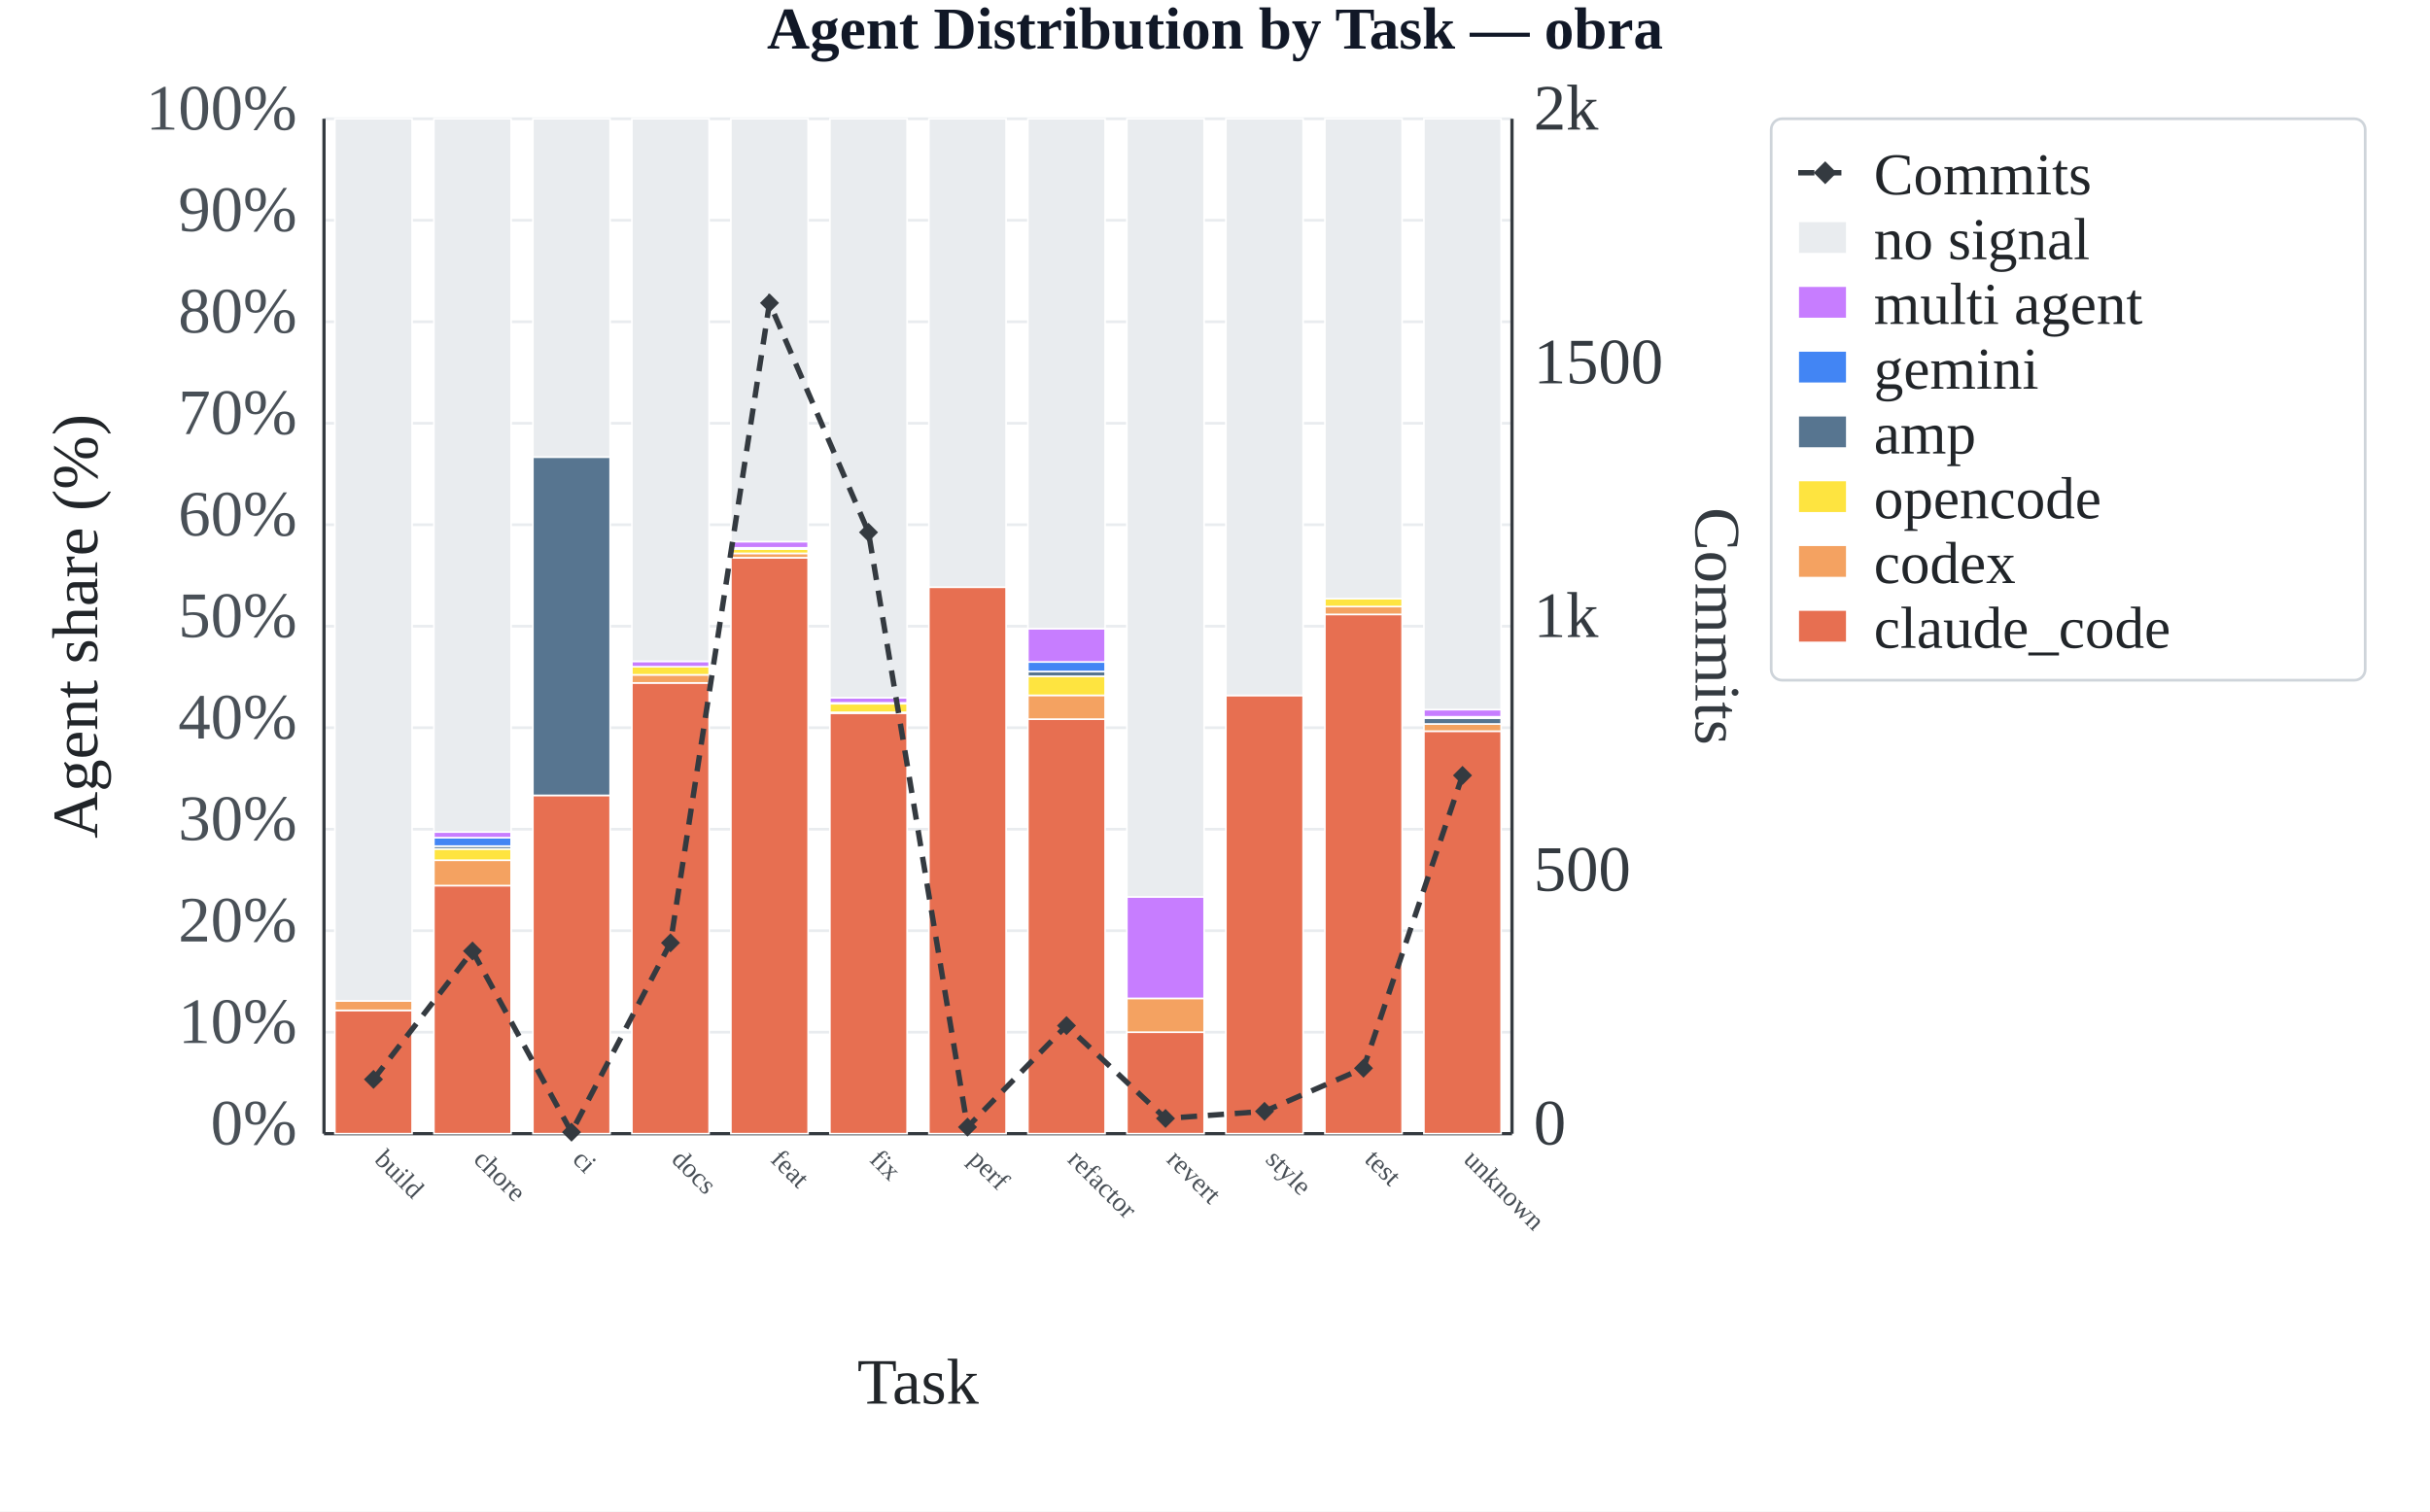
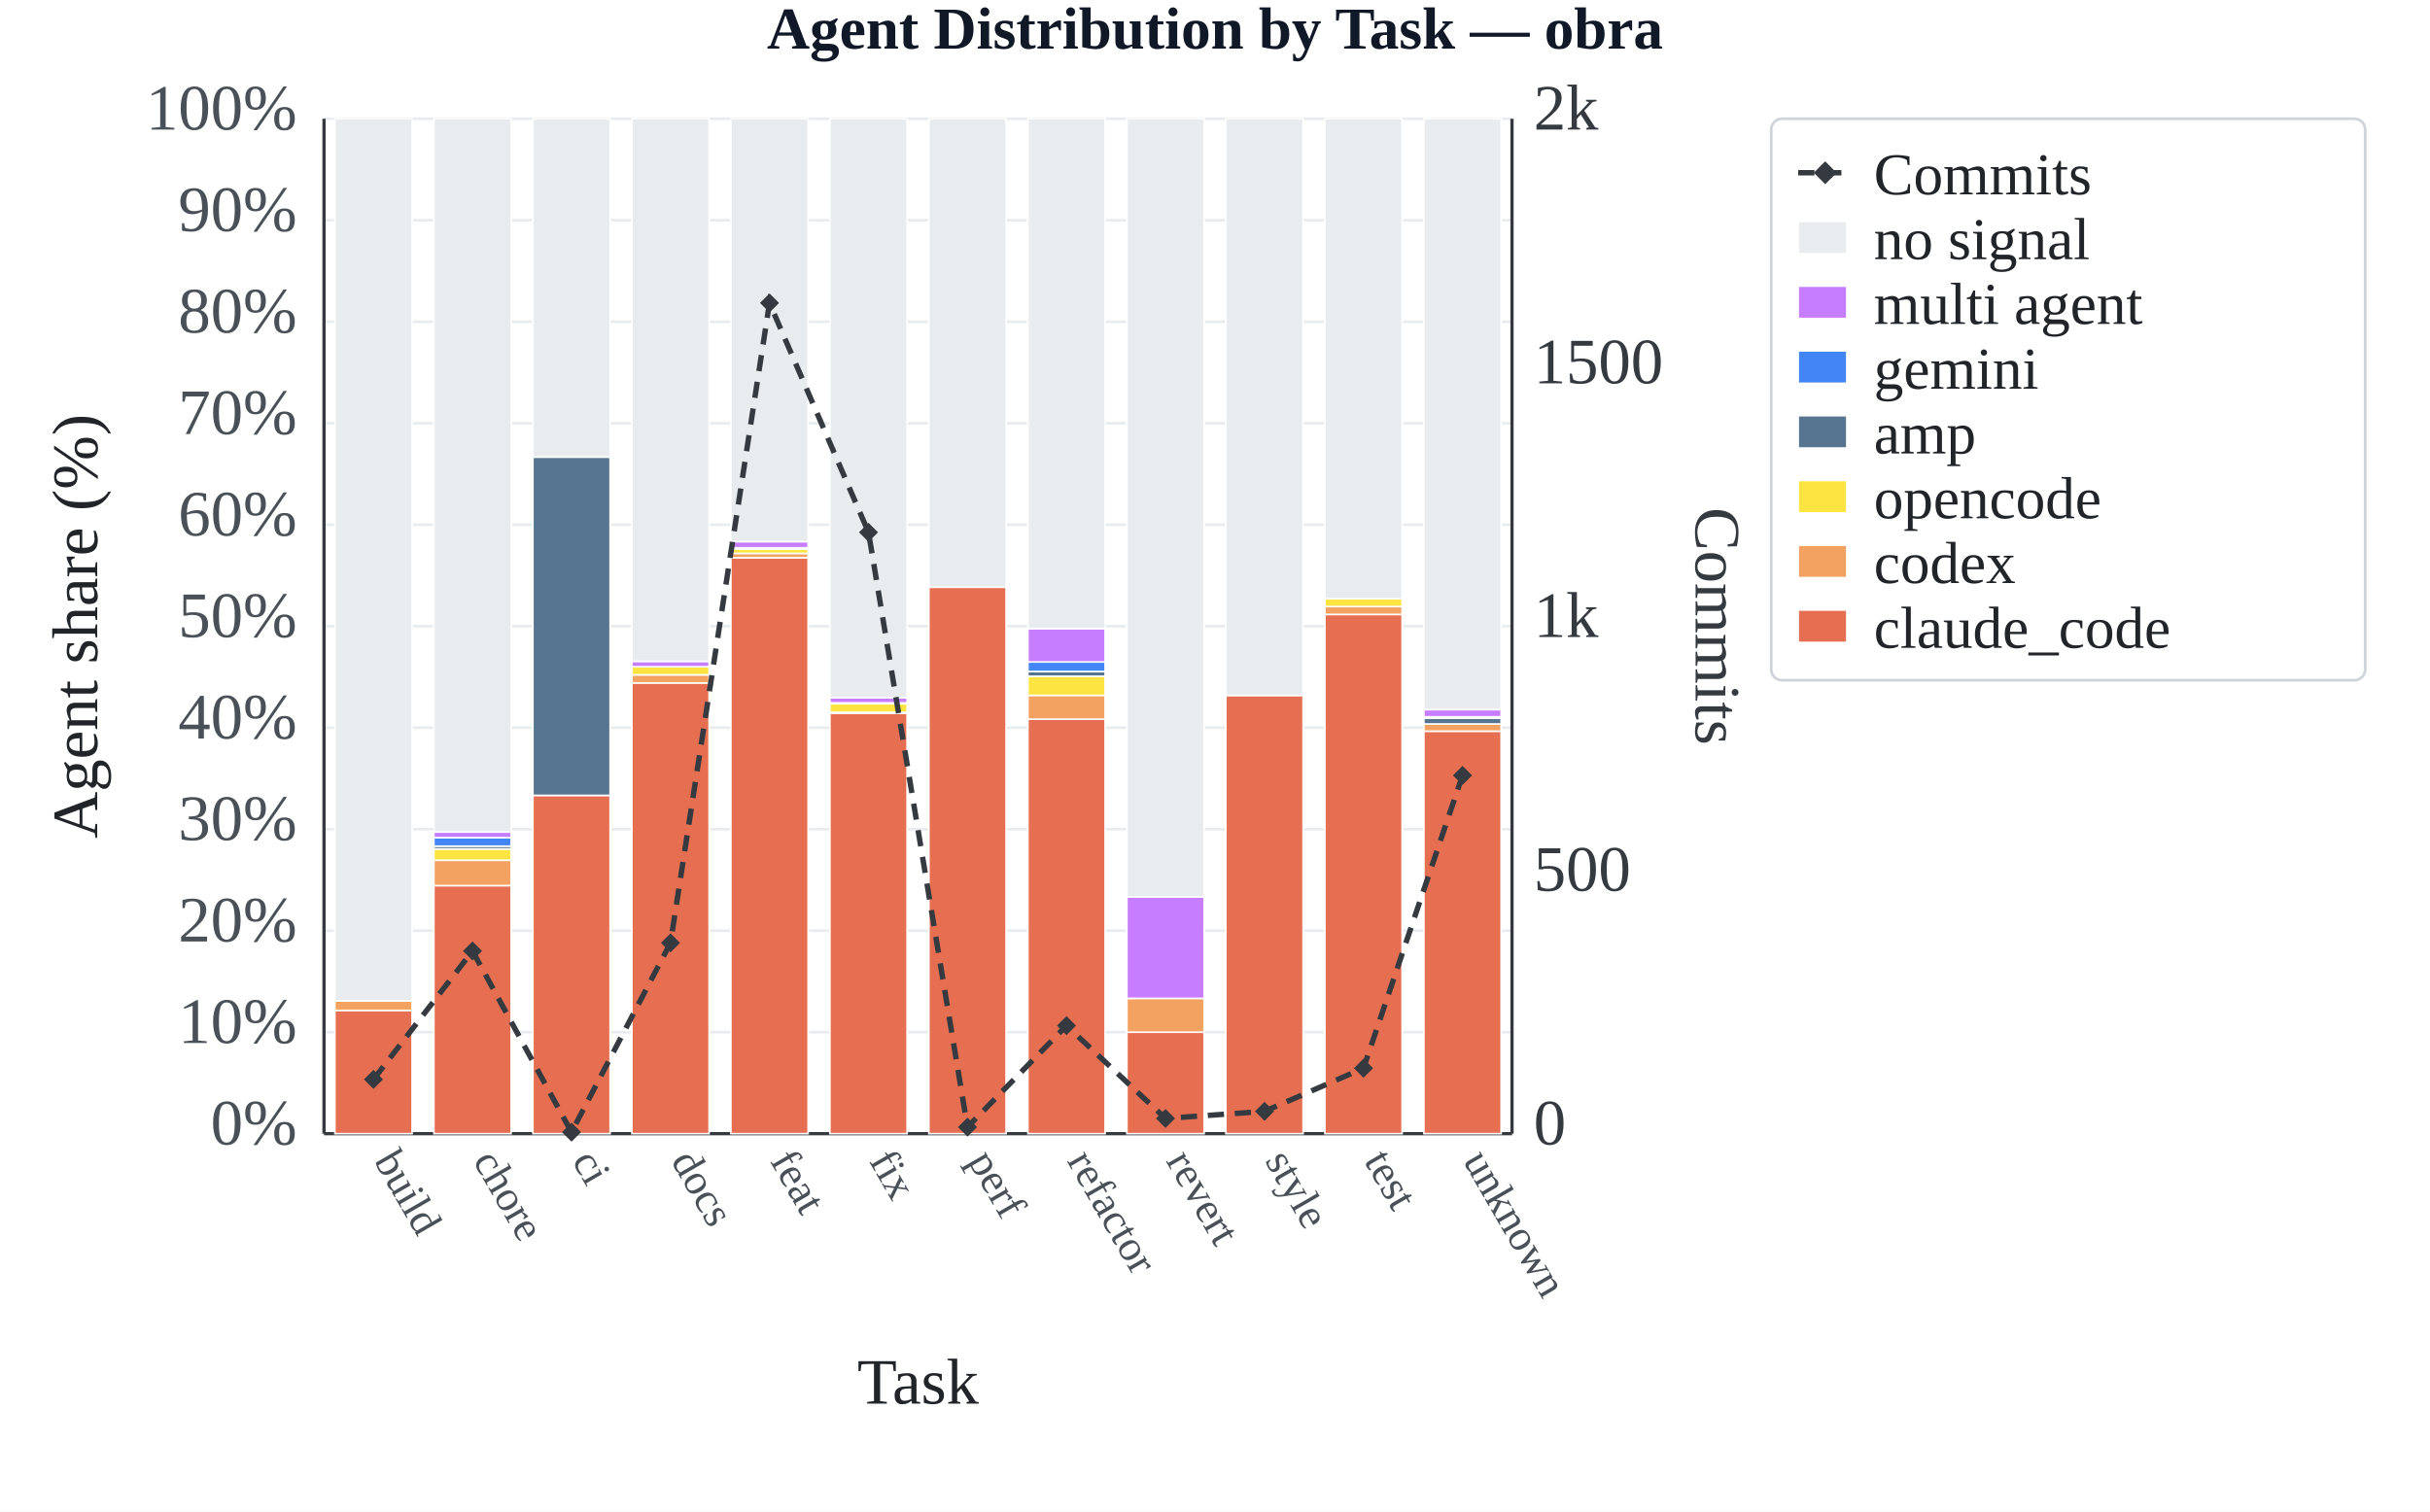
<svg xmlns="http://www.w3.org/2000/svg" width="900" height="560" viewBox="0 0 900 560">
  <rect width="100%" height="100%" fill="white" />
  <line x1="120.00" y1="420.00" x2="560.00" y2="420.00" stroke="#e9ecef" stroke-width="1" />
  <text x="110.00" y="424.00" text-anchor="end" font-size="24" fill="#495057">0%</text>
  <line x1="120.00" y1="382.40" x2="560.00" y2="382.40" stroke="#e9ecef" stroke-width="1" />
  <text x="110.00" y="386.40" text-anchor="end" font-size="24" fill="#495057">10%</text>
  <line x1="120.00" y1="344.80" x2="560.00" y2="344.80" stroke="#e9ecef" stroke-width="1" />
  <text x="110.00" y="348.80" text-anchor="end" font-size="24" fill="#495057">20%</text>
  <line x1="120.00" y1="307.20" x2="560.00" y2="307.20" stroke="#e9ecef" stroke-width="1" />
  <text x="110.00" y="311.20" text-anchor="end" font-size="24" fill="#495057">30%</text>
  <line x1="120.00" y1="269.60" x2="560.00" y2="269.60" stroke="#e9ecef" stroke-width="1" />
  <text x="110.00" y="273.60" text-anchor="end" font-size="24" fill="#495057">40%</text>
  <line x1="120.00" y1="232.00" x2="560.00" y2="232.00" stroke="#e9ecef" stroke-width="1" />
  <text x="110.00" y="236.00" text-anchor="end" font-size="24" fill="#495057">50%</text>
  <line x1="120.00" y1="194.40" x2="560.00" y2="194.40" stroke="#e9ecef" stroke-width="1" />
  <text x="110.00" y="198.40" text-anchor="end" font-size="24" fill="#495057">60%</text>
  <line x1="120.00" y1="156.80" x2="560.00" y2="156.80" stroke="#e9ecef" stroke-width="1" />
  <text x="110.00" y="160.80" text-anchor="end" font-size="24" fill="#495057">70%</text>
  <line x1="120.00" y1="119.20" x2="560.00" y2="119.20" stroke="#e9ecef" stroke-width="1" />
  <text x="110.00" y="123.20" text-anchor="end" font-size="24" fill="#495057">80%</text>
  <line x1="120.00" y1="81.60" x2="560.00" y2="81.60" stroke="#e9ecef" stroke-width="1" />
  <text x="110.00" y="85.60" text-anchor="end" font-size="24" fill="#495057">90%</text>
  <line x1="120.00" y1="44.00" x2="560.00" y2="44.00" stroke="#e9ecef" stroke-width="1" />
  <text x="110.00" y="48.00" text-anchor="end" font-size="24" fill="#495057">100%</text>
  <line x1="120.00" y1="420.00" x2="560.00" y2="420.00" stroke="#343a40" stroke-width="1.2" />
  <line x1="120.00" y1="44.00" x2="120.00" y2="420.00" stroke="#343a40" stroke-width="1.2" />
  <text x="568.00" y="424.00" text-anchor="start" font-size="24" fill="#343a40">0</text>
  <text x="568.00" y="330.00" text-anchor="start" font-size="24" fill="#343a40">500</text>
  <text x="568.00" y="236.00" text-anchor="start" font-size="24" fill="#343a40">1k</text>
  <text x="568.00" y="142.00" text-anchor="start" font-size="24" fill="#343a40">1500</text>
  <text x="568.00" y="48.00" text-anchor="start" font-size="24" fill="#343a40">2k</text>
  <line x1="560.00" y1="44.00" x2="560.00" y2="420.00" stroke="#343a40" stroke-width="1.2" />
  <text x="450.00" y="18" text-anchor="middle" font-size="22" font-weight="700" fill="#111827">Agent Distribution by Task — obra</text>
  <text x="36.00" y="232.00" transform="rotate(-90 36.00 232.00)" text-anchor="middle" font-size="24" fill="#212529">Agent share (%)</text>
  <text x="340.00" y="520.00" text-anchor="middle" font-size="24" fill="#212529">Task</text>
  <text x="628.00" y="232.00" transform="rotate(90 628.00 232.00)" text-anchor="middle" font-size="24" fill="#343a40">Commits</text>
  <rect x="124.03" y="374.32" width="28.60" height="45.68" fill="#e76f51" stroke="white" stroke-width="0.6" />
  <rect x="124.03" y="370.80" width="28.60" height="3.51" fill="#f4a261" stroke="white" stroke-width="0.6" />
  <rect x="124.03" y="44.00" width="28.60" height="326.80" fill="#e9ecef" stroke="white" stroke-width="0.6" />
  <rect x="160.70" y="328.09" width="28.60" height="91.91" fill="#e76f51" stroke="white" stroke-width="0.6" />
  <rect x="160.70" y="318.69" width="28.60" height="9.40" fill="#f4a261" stroke="white" stroke-width="0.6" />
  <rect x="160.70" y="314.51" width="28.60" height="4.18" fill="#fee440" stroke="white" stroke-width="0.6" />
  <rect x="160.70" y="313.47" width="28.60" height="1.04" fill="#577590" stroke="white" stroke-width="0.6" />
  <rect x="160.70" y="310.33" width="28.60" height="3.13" fill="#4285f4" stroke="white" stroke-width="0.6" />
  <rect x="160.70" y="308.24" width="28.60" height="2.09" fill="#c77dff" stroke="white" stroke-width="0.6" />
  <rect x="160.70" y="44.00" width="28.60" height="264.24" fill="#e9ecef" stroke="white" stroke-width="0.6" />
  <rect x="197.37" y="294.67" width="28.60" height="125.33" fill="#e76f51" stroke="white" stroke-width="0.6" />
  <rect x="197.37" y="169.33" width="28.60" height="125.33" fill="#577590" stroke="white" stroke-width="0.6" />
  <rect x="197.37" y="44.00" width="28.60" height="125.33" fill="#e9ecef" stroke="white" stroke-width="0.6" />
  <rect x="234.03" y="253.00" width="28.60" height="167.00" fill="#e76f51" stroke="white" stroke-width="0.6" />
  <rect x="234.03" y="250.00" width="28.60" height="3.00" fill="#f4a261" stroke="white" stroke-width="0.6" />
  <rect x="234.03" y="247.00" width="28.60" height="3.00" fill="#fee440" stroke="white" stroke-width="0.6" />
  <rect x="234.03" y="245.00" width="28.60" height="2.00" fill="#c77dff" stroke="white" stroke-width="0.6" />
  <rect x="234.03" y="44.00" width="28.60" height="201.00" fill="#e9ecef" stroke="white" stroke-width="0.6" />
  <rect x="270.70" y="206.62" width="28.60" height="213.38" fill="#e76f51" stroke="white" stroke-width="0.6" />
  <rect x="270.70" y="205.01" width="28.60" height="1.61" fill="#f4a261" stroke="white" stroke-width="0.6" />
  <rect x="270.70" y="203.40" width="28.60" height="1.61" fill="#fee440" stroke="white" stroke-width="0.6" />
  <rect x="270.70" y="203.17" width="28.60" height="0.23" fill="#577590" stroke="white" stroke-width="0.6" />
  <rect x="270.70" y="202.94" width="28.60" height="0.23" fill="#4285f4" stroke="white" stroke-width="0.6" />
  <rect x="270.70" y="200.65" width="28.60" height="2.30" fill="#c77dff" stroke="white" stroke-width="0.6" />
  <rect x="270.70" y="44.00" width="28.60" height="156.65" fill="#e9ecef" stroke="white" stroke-width="0.6" />
  <rect x="307.37" y="264.21" width="28.60" height="155.79" fill="#e76f51" stroke="white" stroke-width="0.6" />
  <rect x="307.37" y="263.89" width="28.60" height="0.32" fill="#f4a261" stroke="white" stroke-width="0.6" />
  <rect x="307.37" y="260.72" width="28.60" height="3.17" fill="#fee440" stroke="white" stroke-width="0.6" />
  <rect x="307.37" y="260.40" width="28.60" height="0.32" fill="#577590" stroke="white" stroke-width="0.6" />
  <rect x="307.37" y="258.49" width="28.60" height="1.90" fill="#c77dff" stroke="white" stroke-width="0.6" />
  <rect x="307.37" y="44.00" width="28.60" height="214.49" fill="#e9ecef" stroke="white" stroke-width="0.6" />
  <rect x="344.03" y="217.54" width="28.60" height="202.46" fill="#e76f51" stroke="white" stroke-width="0.6" />
  <rect x="344.03" y="44.00" width="28.60" height="173.54" fill="#e9ecef" stroke="white" stroke-width="0.6" />
  <rect x="380.70" y="266.42" width="28.60" height="153.58" fill="#e76f51" stroke="white" stroke-width="0.6" />
  <rect x="380.70" y="257.60" width="28.60" height="8.83" fill="#f4a261" stroke="white" stroke-width="0.6" />
  <rect x="380.70" y="250.54" width="28.60" height="7.06" fill="#fee440" stroke="white" stroke-width="0.6" />
  <rect x="380.70" y="248.77" width="28.60" height="1.77" fill="#577590" stroke="white" stroke-width="0.6" />
  <rect x="380.70" y="245.24" width="28.60" height="3.53" fill="#4285f4" stroke="white" stroke-width="0.6" />
  <rect x="380.70" y="232.88" width="28.60" height="12.36" fill="#c77dff" stroke="white" stroke-width="0.6" />
  <rect x="380.70" y="44.00" width="28.60" height="188.88" fill="#e9ecef" stroke="white" stroke-width="0.6" />
  <rect x="417.37" y="382.40" width="28.60" height="37.60" fill="#e76f51" stroke="white" stroke-width="0.6" />
  <rect x="417.37" y="369.87" width="28.60" height="12.53" fill="#f4a261" stroke="white" stroke-width="0.6" />
  <rect x="417.37" y="332.27" width="28.60" height="37.60" fill="#c77dff" stroke="white" stroke-width="0.6" />
  <rect x="417.37" y="44.00" width="28.60" height="288.27" fill="#e9ecef" stroke="white" stroke-width="0.6" />
  <rect x="454.03" y="257.64" width="28.60" height="162.36" fill="#e76f51" stroke="white" stroke-width="0.6" />
  <rect x="454.03" y="44.00" width="28.60" height="213.64" fill="#e9ecef" stroke="white" stroke-width="0.6" />
  <rect x="490.70" y="227.63" width="28.60" height="192.37" fill="#e76f51" stroke="white" stroke-width="0.6" />
  <rect x="490.70" y="224.71" width="28.60" height="2.91" fill="#f4a261" stroke="white" stroke-width="0.6" />
  <rect x="490.70" y="221.80" width="28.60" height="2.91" fill="#fee440" stroke="white" stroke-width="0.6" />
  <rect x="490.70" y="44.00" width="28.60" height="177.80" fill="#e9ecef" stroke="white" stroke-width="0.6" />
  <rect x="527.37" y="270.88" width="28.60" height="149.12" fill="#e76f51" stroke="white" stroke-width="0.6" />
  <rect x="527.37" y="268.22" width="28.60" height="2.66" fill="#f4a261" stroke="white" stroke-width="0.6" />
  <rect x="527.37" y="266.08" width="28.60" height="2.13" fill="#577590" stroke="white" stroke-width="0.6" />
  <rect x="527.37" y="265.55" width="28.60" height="0.53" fill="#4285f4" stroke="white" stroke-width="0.6" />
  <rect x="527.37" y="262.89" width="28.60" height="2.66" fill="#c77dff" stroke="white" stroke-width="0.6" />
  <rect x="527.37" y="44.00" width="28.60" height="218.89" fill="#e9ecef" stroke="white" stroke-width="0.6" />
  <polyline fill="none" stroke="#343a40" stroke-width="2" stroke-dasharray="6 4" points="138.33,399.88 175.00,352.32 211.67,419.44 248.33,349.31 285.00,112.24 321.67,197.22 358.33,417.56 395.00,379.96 431.67,414.36 468.33,411.73 505.00,395.75 541.67,287.27" />
  <rect x="135.83" y="397.38" width="5" height="5" fill="#343a40" transform="rotate(45 138.33 399.88)" />
  <rect x="172.50" y="349.82" width="5" height="5" fill="#343a40" transform="rotate(45 175.00 352.32)" />
  <rect x="209.17" y="416.94" width="5" height="5" fill="#343a40" transform="rotate(45 211.67 419.44)" />
  <rect x="245.83" y="346.81" width="5" height="5" fill="#343a40" transform="rotate(45 248.33 349.31)" />
  <rect x="282.50" y="109.74" width="5" height="5" fill="#343a40" transform="rotate(45 285.00 112.24)" />
  <rect x="319.17" y="194.72" width="5" height="5" fill="#343a40" transform="rotate(45 321.67 197.22)" />
  <rect x="355.83" y="415.06" width="5" height="5" fill="#343a40" transform="rotate(45 358.33 417.56)" />
  <rect x="392.50" y="377.46" width="5" height="5" fill="#343a40" transform="rotate(45 395.00 379.96)" />
  <rect x="429.17" y="411.86" width="5" height="5" fill="#343a40" transform="rotate(45 431.67 414.36)" />
  <rect x="465.83" y="409.23" width="5" height="5" fill="#343a40" transform="rotate(45 468.33 411.73)" />
  <rect x="502.50" y="393.25" width="5" height="5" fill="#343a40" transform="rotate(45 505.00 395.75)" />
  <rect x="539.17" y="284.77" width="5" height="5" fill="#343a40" transform="rotate(45 541.67 287.27)" />
-   <text x="138.33" y="430.00" transform="rotate(45 138.33 430.00)" font-size="10" text-anchor="start" fill="#495057">build</text>
-   <text x="175.00" y="430.00" transform="rotate(45 175.00 430.00)" font-size="10" text-anchor="start" fill="#495057">chore</text>
-   <text x="211.67" y="430.00" transform="rotate(45 211.67 430.00)" font-size="10" text-anchor="start" fill="#495057">ci</text>
-   <text x="248.33" y="430.00" transform="rotate(45 248.33 430.00)" font-size="10" text-anchor="start" fill="#495057">docs</text>
-   <text x="285.00" y="430.00" transform="rotate(45 285.00 430.00)" font-size="10" text-anchor="start" fill="#495057">feat</text>
-   <text x="321.67" y="430.00" transform="rotate(45 321.67 430.00)" font-size="10" text-anchor="start" fill="#495057">fix</text>
-   <text x="358.33" y="430.00" transform="rotate(45 358.33 430.00)" font-size="10" text-anchor="start" fill="#495057">perf</text>
-   <text x="395.00" y="430.00" transform="rotate(45 395.00 430.00)" font-size="10" text-anchor="start" fill="#495057">refactor</text>
-   <text x="431.67" y="430.00" transform="rotate(45 431.67 430.00)" font-size="10" text-anchor="start" fill="#495057">revert</text>
-   <text x="468.33" y="430.00" transform="rotate(45 468.33 430.00)" font-size="10" text-anchor="start" fill="#495057">style</text>
-   <text x="505.00" y="430.00" transform="rotate(45 505.00 430.00)" font-size="10" text-anchor="start" fill="#495057">test</text>
-   <text x="541.67" y="430.00" transform="rotate(45 541.67 430.00)" font-size="10" text-anchor="start" fill="#495057">unknown</text>
+   <text x="138.33" y="430.00" transform="rotate(60 138.33 430.00)" font-size="16" text-anchor="start" fill="#495057">build</text>
+   <text x="175.00" y="430.00" transform="rotate(60 175.00 430.00)" font-size="16" text-anchor="start" fill="#495057">chore</text>
+   <text x="211.67" y="430.00" transform="rotate(60 211.67 430.00)" font-size="16" text-anchor="start" fill="#495057">ci</text>
+   <text x="248.33" y="430.00" transform="rotate(60 248.33 430.00)" font-size="16" text-anchor="start" fill="#495057">docs</text>
+   <text x="285.00" y="430.00" transform="rotate(60 285.00 430.00)" font-size="16" text-anchor="start" fill="#495057">feat</text>
+   <text x="321.67" y="430.00" transform="rotate(60 321.67 430.00)" font-size="16" text-anchor="start" fill="#495057">fix</text>
+   <text x="358.33" y="430.00" transform="rotate(60 358.33 430.00)" font-size="16" text-anchor="start" fill="#495057">perf</text>
+   <text x="395.00" y="430.00" transform="rotate(60 395.00 430.00)" font-size="16" text-anchor="start" fill="#495057">refactor</text>
+   <text x="431.67" y="430.00" transform="rotate(60 431.67 430.00)" font-size="16" text-anchor="start" fill="#495057">revert</text>
+   <text x="468.33" y="430.00" transform="rotate(60 468.33 430.00)" font-size="16" text-anchor="start" fill="#495057">style</text>
+   <text x="505.00" y="430.00" transform="rotate(60 505.00 430.00)" font-size="16" text-anchor="start" fill="#495057">test</text>
+   <text x="541.67" y="430.00" transform="rotate(60 541.67 430.00)" font-size="16" text-anchor="start" fill="#495057">unknown</text>
  <rect x="656.00" y="44.00" width="220.00" height="208.00" rx="4" ry="4" fill="white" fill-opacity="0.92" stroke="#ced4da" stroke-width="1" />
  <line x1="666.00" y1="64.00" x2="686.00" y2="64.00" stroke="#343a40" stroke-width="2" stroke-dasharray="6 4" />
  <rect x="673.00" y="61.00" width="6" height="6" fill="#343a40" transform="rotate(45 676.00 64.00)" />
  <text x="694.00" y="72.00" font-size="22" fill="#212529">Commits</text>
  <rect x="666.00" y="82.00" width="18" height="12" fill="#e9ecef" stroke="#ffffff" stroke-width="0.6" />
  <text x="694.00" y="96.00" font-size="22" fill="#212529">no signal</text>
  <rect x="666.00" y="106.00" width="18" height="12" fill="#c77dff" stroke="#ffffff" stroke-width="0.6" />
  <text x="694.00" y="120.00" font-size="22" fill="#212529">multi agent</text>
  <rect x="666.00" y="130.00" width="18" height="12" fill="#4285f4" stroke="#ffffff" stroke-width="0.6" />
  <text x="694.00" y="144.00" font-size="22" fill="#212529">gemini</text>
  <rect x="666.00" y="154.00" width="18" height="12" fill="#577590" stroke="#ffffff" stroke-width="0.6" />
  <text x="694.00" y="168.00" font-size="22" fill="#212529">amp</text>
  <rect x="666.00" y="178.00" width="18" height="12" fill="#fee440" stroke="#ffffff" stroke-width="0.6" />
  <text x="694.00" y="192.00" font-size="22" fill="#212529">opencode</text>
  <rect x="666.00" y="202.00" width="18" height="12" fill="#f4a261" stroke="#ffffff" stroke-width="0.6" />
  <text x="694.00" y="216.00" font-size="22" fill="#212529">codex</text>
  <rect x="666.00" y="226.00" width="18" height="12" fill="#e76f51" stroke="#ffffff" stroke-width="0.6" />
  <text x="694.00" y="240.00" font-size="22" fill="#212529">claude_code</text>
</svg>
